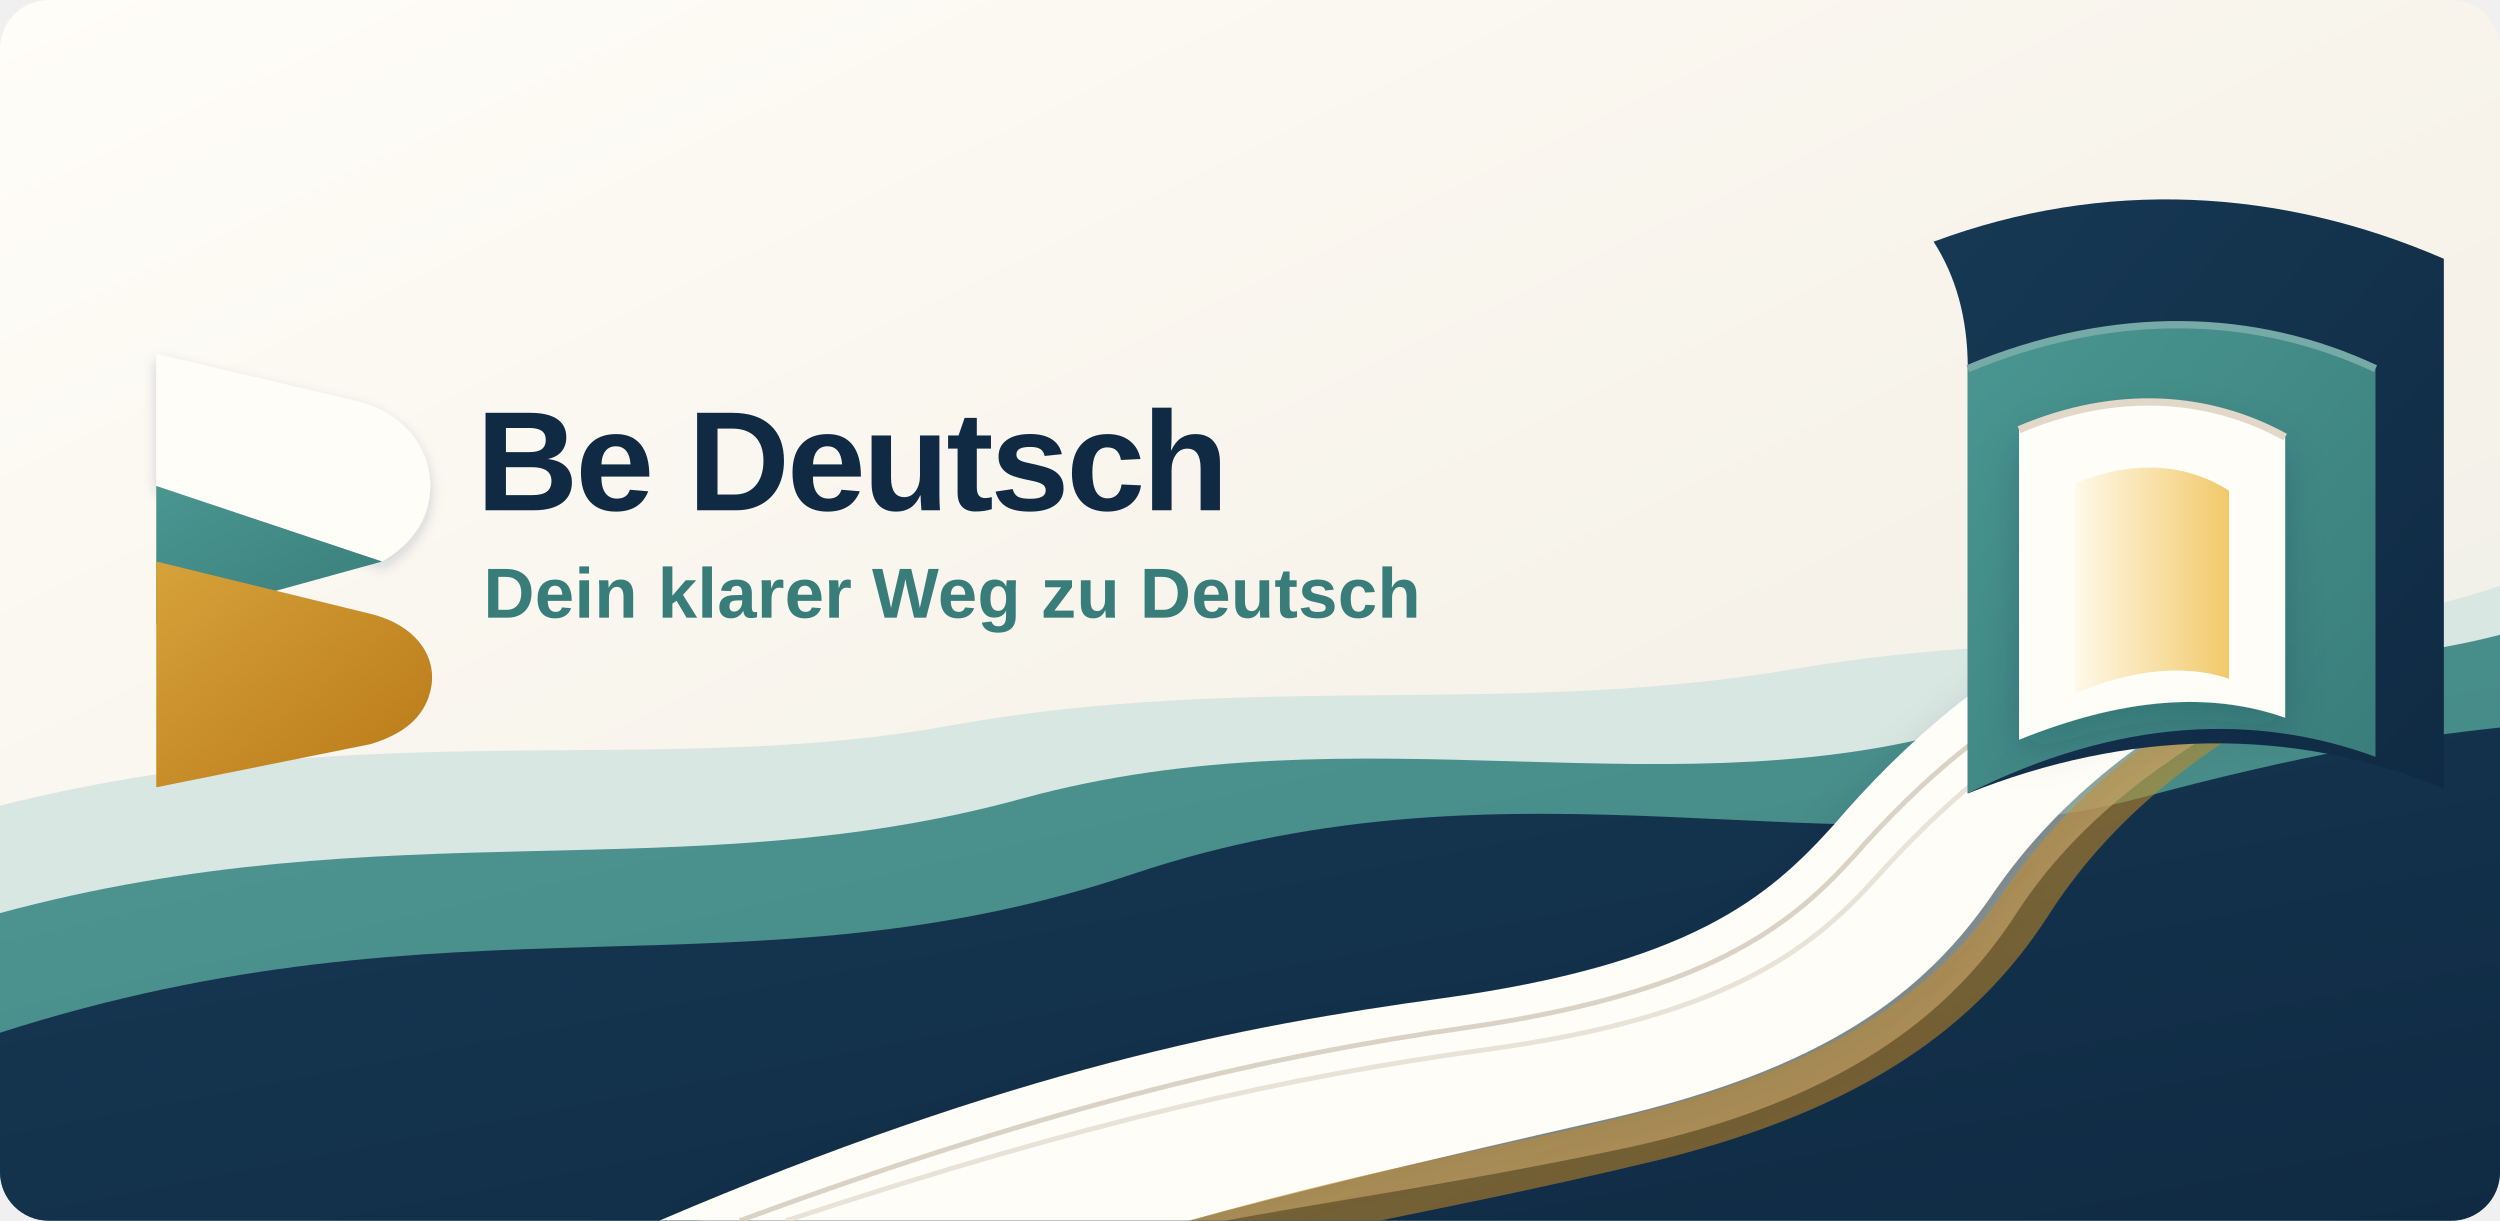
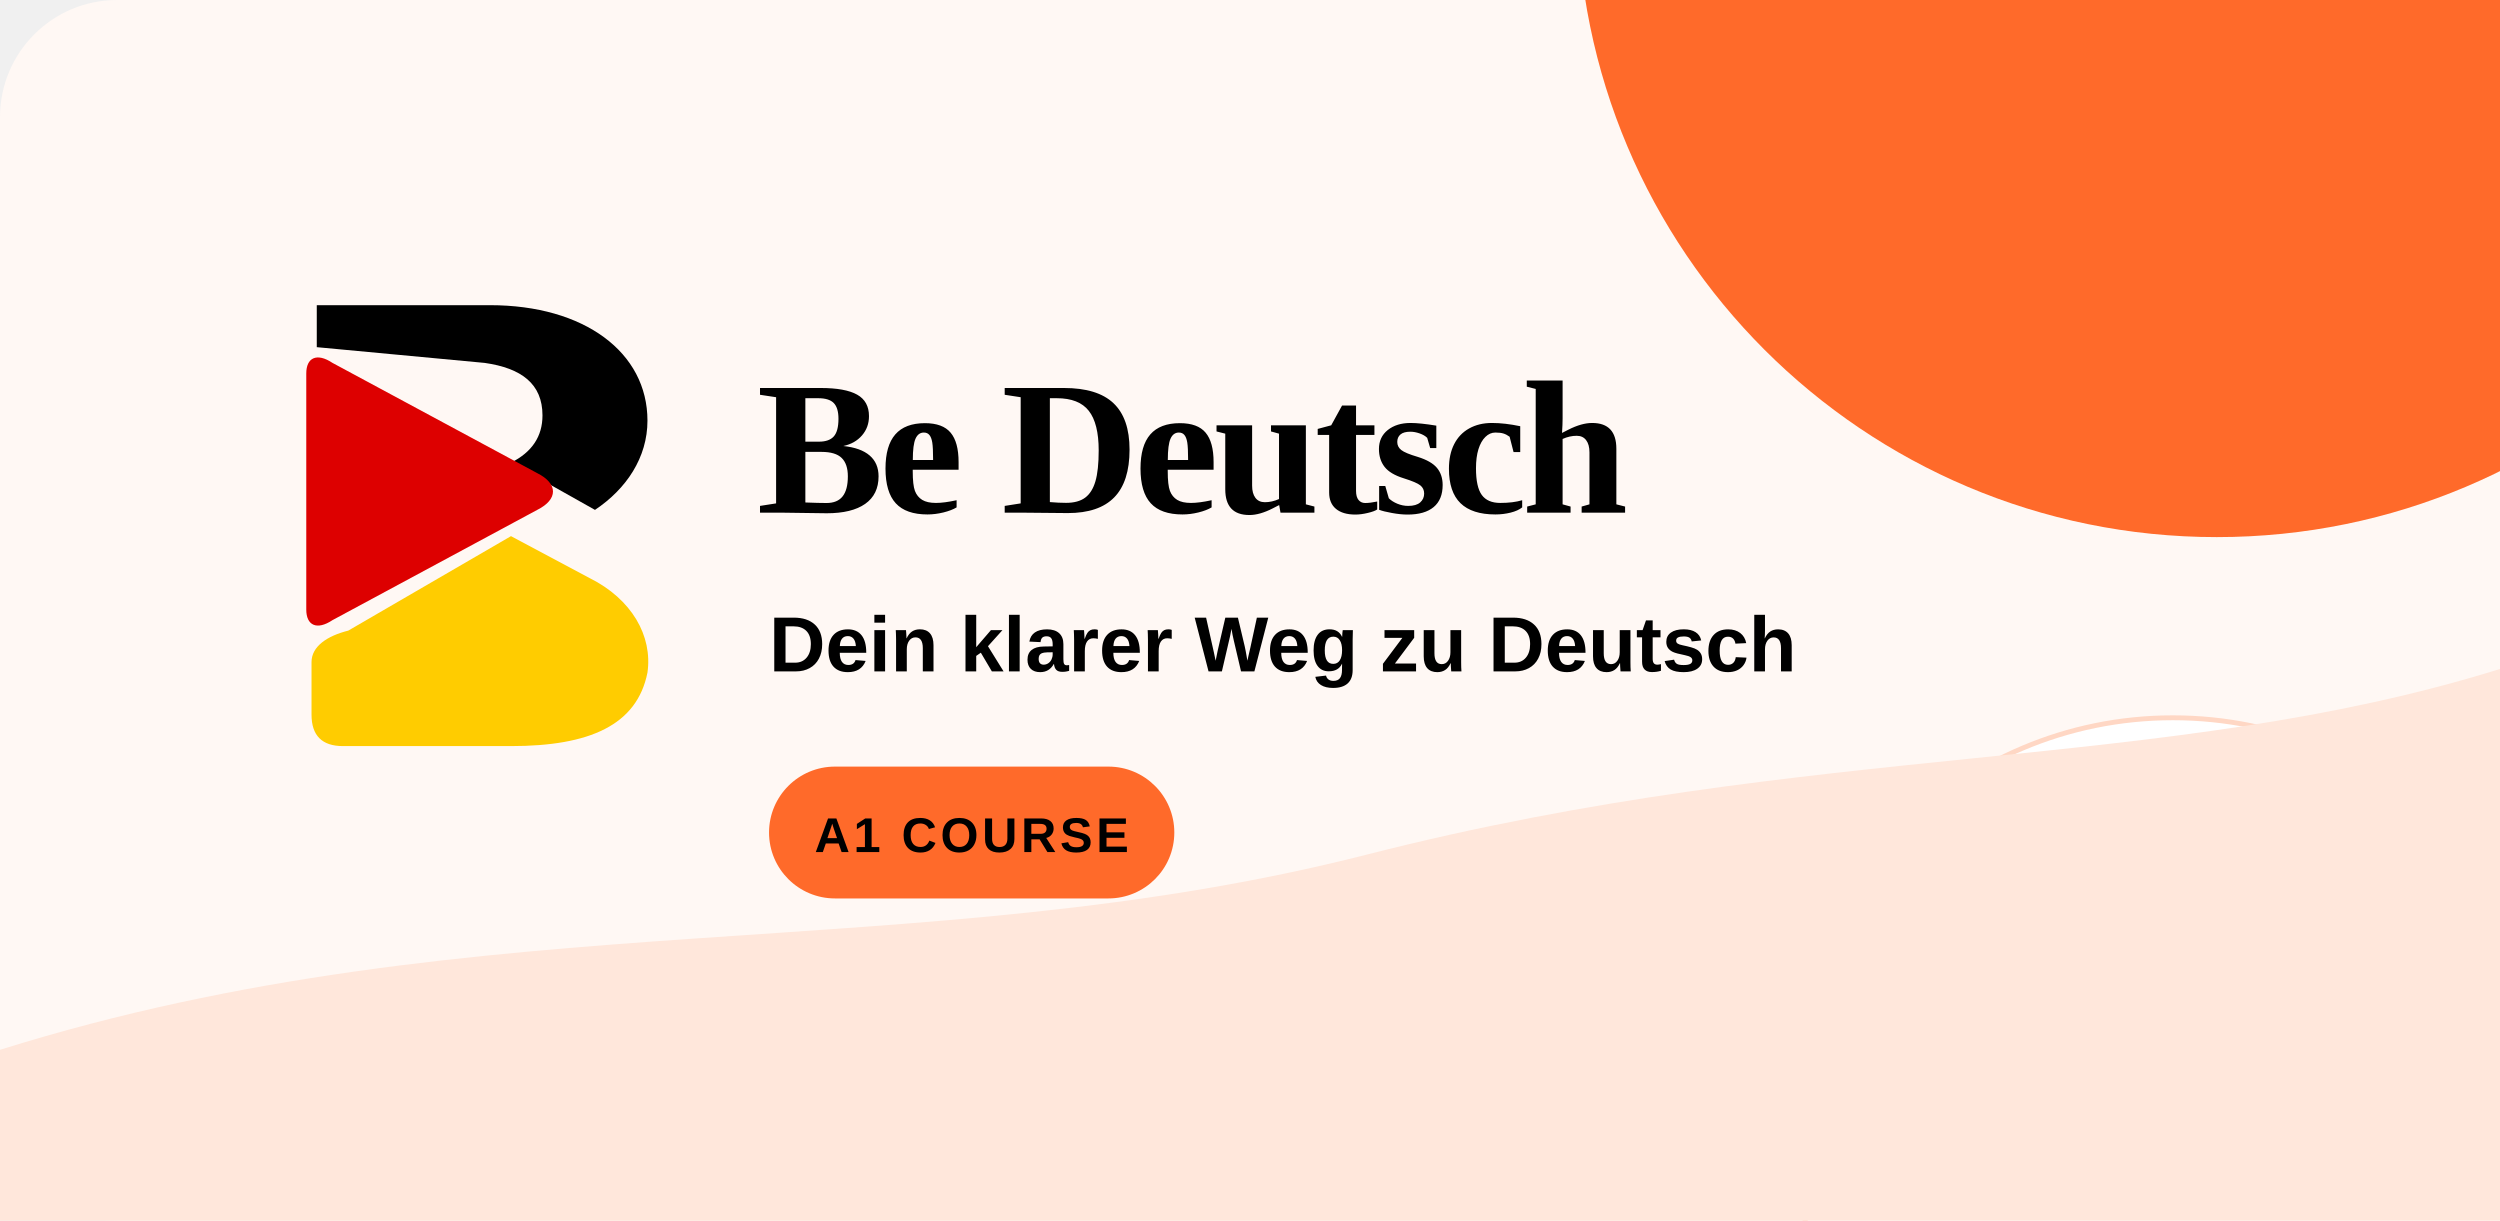
<svg xmlns="http://www.w3.org/2000/svg" width="1024" height="500" viewBox="0 0 1024 500">
-   <defs>
-     <linearGradient id="bg" x1="0" y1="0" x2="1" y2="1">
-       <stop offset="0" stop-color="#FFFDF8" />
-       <stop offset="0.62" stop-color="#F6F2E9" />
-       <stop offset="1" stop-color="#E8EFEA" />
-     </linearGradient>
-     <linearGradient id="navy" x1="0" y1="0" x2="1" y2="1">
-       <stop offset="0" stop-color="#163954" />
-       <stop offset="1" stop-color="#102A43" />
-     </linearGradient>
-     <linearGradient id="teal" x1="0" y1="0" x2="1" y2="1">
-       <stop offset="0" stop-color="#4A9691" />
-       <stop offset="1" stop-color="#397D7A" />
-     </linearGradient>
-     <linearGradient id="gold" x1="0" y1="0" x2="1" y2="1">
-       <stop offset="0" stop-color="#D7A23A" />
-       <stop offset="1" stop-color="#B87917" />
-     </linearGradient>
-     <linearGradient id="gatewayGlow" x1="0" y1="0" x2="1" y2="0">
-       <stop offset="0" stop-color="#FFF9E9" />
-       <stop offset="1" stop-color="#F2C96A" />
-     </linearGradient>
-     <filter id="softShadow" x="-20%" y="-20%" width="150%" height="170%">
-       <feDropShadow dx="0" dy="7" stdDeviation="8" flood-color="#102A43" flood-opacity="0.18" />
-     </filter>
-     <clipPath id="featureClip">
-       <rect width="1024" height="500" rx="20" />
-     </clipPath>
-   </defs>
-   <g clip-path="url(#featureClip)">
-     <rect width="1024" height="500" fill="url(#bg)" />
-     <path d="M0 330 C150 292 272 319 390 297 C514 275 617 294 735 274 C846 255 927 272 1024 240 L1024 500 L0 500 Z" fill="#D9E7E2" />
-     <path d="M0 374 C159 331 281 365 419 327 C558 289 688 335 812 296 C900 269 963 276 1024 260 L1024 500 L0 500 Z" fill="url(#teal)" opacity="0.96" />
-     <path d="M0 423 C187 363 306 411 464 358 C622 305 755 359 876 327 C943 309 986 302 1024 298 L1024 500 L0 500 Z" fill="url(#navy)" />
-     <path d="M286 500 C425 447 509 430 592 418 C698 402 731 377 758 345 C790 307 821 282 865 262 L931 286 C886 310 850 337 826 374 C799 416 754 451 667 470 C596 485 538 493 502 500 Z" fill="#D3CCBE" opacity="0.65" />
-     <path d="M270 500 C415 438 510 420 590 409 C692 395 724 368 751 338 C781 303 815 274 858 253 L919 279 C876 302 842 329 817 365 C788 408 746 438 660 458 C585 475 527 489 487 500 Z" fill="#FFFDF8" filter="url(#softShadow)" />
-     <path d="M303 500 C436 451 523 432 600 421 C697 407 732 381 759 351 C788 318 817 294 854 275" fill="none" stroke="#D8D0C2" stroke-width="2" opacity="0.95" />
-     <path d="M322 500 C449 458 529 441 608 430 C705 417 741 390 768 360 C796 329 823 306 858 287" fill="none" stroke="#E9E2D7" stroke-width="2" />
-     <path d="M487 500 C568 477 621 469 671 456 C751 436 794 405 821 365 C847 327 881 299 923 279 L939 287 C895 311 862 339 839 375 C810 420 764 454 680 475 C626 488 584 496 565 500 Z" fill="url(#gold)" opacity="0.55" />
-     <path d="M792 99 C862 73 934 77 1001 106 L1001 323 C938 297 871 299 806 325 L806 151 C806 130 801 113 792 99 Z" fill="url(#navy)" />
-     <path d="M806 151 C866 126 924 128 973 151 L973 310 C924 292 868 294 806 325 Z" fill="url(#teal)" />
-     <path d="M827 176 C867 159 905 162 936 179 L936 294 C905 283 869 286 827 303 Z" fill="#FFFDF8" filter="url(#softShadow)" />
-     <path d="M850 198 C874 188 896 190 913 201 L913 278 C895 272 874 274 850 284 Z" fill="url(#gatewayGlow)" />
-     <path d="M806 151 C866 126 924 128 973 151" fill="none" stroke="#76AAA7" stroke-width="3" />
-     <path d="M827 176 C867 159 905 162 936 179" fill="none" stroke="#E1D8C9" stroke-width="3" />
-     <g transform="translate(64 145) scale(0.34)">
-       <path d="M0 0 L238 56 C296 69 330 111 330 159 C330 196 310 228 272 250 L0 159 Z" fill="#FFFDF8" filter="url(#softShadow)" />
-       <path d="M0 159 L272 250 L0 325 Z" fill="url(#teal)" />
-       <path d="M0 250 L258 313 C312 326 341 365 330 407 C322 438 298 458 258 470 L0 522 Z" fill="url(#gold)" />
-     </g>
-     <text x="195" y="209" fill="#102A43" font-family="Segoe UI, Arial, sans-serif" font-size="58" font-weight="750" letter-spacing="-1.2">Be Deutsch</text>
-     <text x="198" y="253" fill="#397D7A" font-family="Segoe UI, Arial, sans-serif" font-size="29" font-weight="600" letter-spacing="0.1">Dein klarer Weg zu Deutsch</text>
+   <rect width="1024" height="500" rx="48" fill="#FFF8F4" />
+   <circle cx="908" cy="-42" r="262" fill="#FF6A2A" />
+   <circle cx="890" cy="452" r="158" fill="#FFFFFF" stroke="#FFD7C4" stroke-width="2" />
+   <path d="M0 430C198 368 376 397 560 350C744 303 886 317 1024 274V500H0Z" fill="#FFE7DB" />
+   <g transform="translate(76 82) scale(2.15)">
+     <path fill="#000000" d="M25 20H58C76 20 88 29 88 42 88 49 84 55 78 59L62 50C66 48 68 45 68 41 68 35 64 32 57 31L25 28Z" />
+     <path fill="#DD0000" d="M23 33C23 30 25 29 28 31L67 52C71 54 71 57 67 59L28 80C25 82 23 81 23 78Z" />
+     <path fill="#FFCC00" d="M31 82 62 64 77 72C85 76 89 83 88 90 86 100 77 104 62 104H30C26 104 24 102 24 98V88C24 85 27 83 31 82Z" />
  </g>
+   <text x="310" y="210" fill="#000000" font-family="Georgia, 'Times New Roman', serif" font-size="78" font-weight="700" letter-spacing="-2">Be Deutsch</text>
+   <text x="315" y="275" fill="#000000" font-family="Arial, 'Segoe UI', sans-serif" font-size="32" font-weight="700">Dein klarer Weg zu Deutsch</text>
+   <rect x="315" y="314" width="166" height="54" rx="27" fill="#FF6A2A" />
+   <text x="398" y="349" text-anchor="middle" fill="#000000" font-family="Arial, 'Segoe UI', sans-serif" font-size="20" font-weight="800" letter-spacing="1.5">A1 COURSE</text>
</svg>
